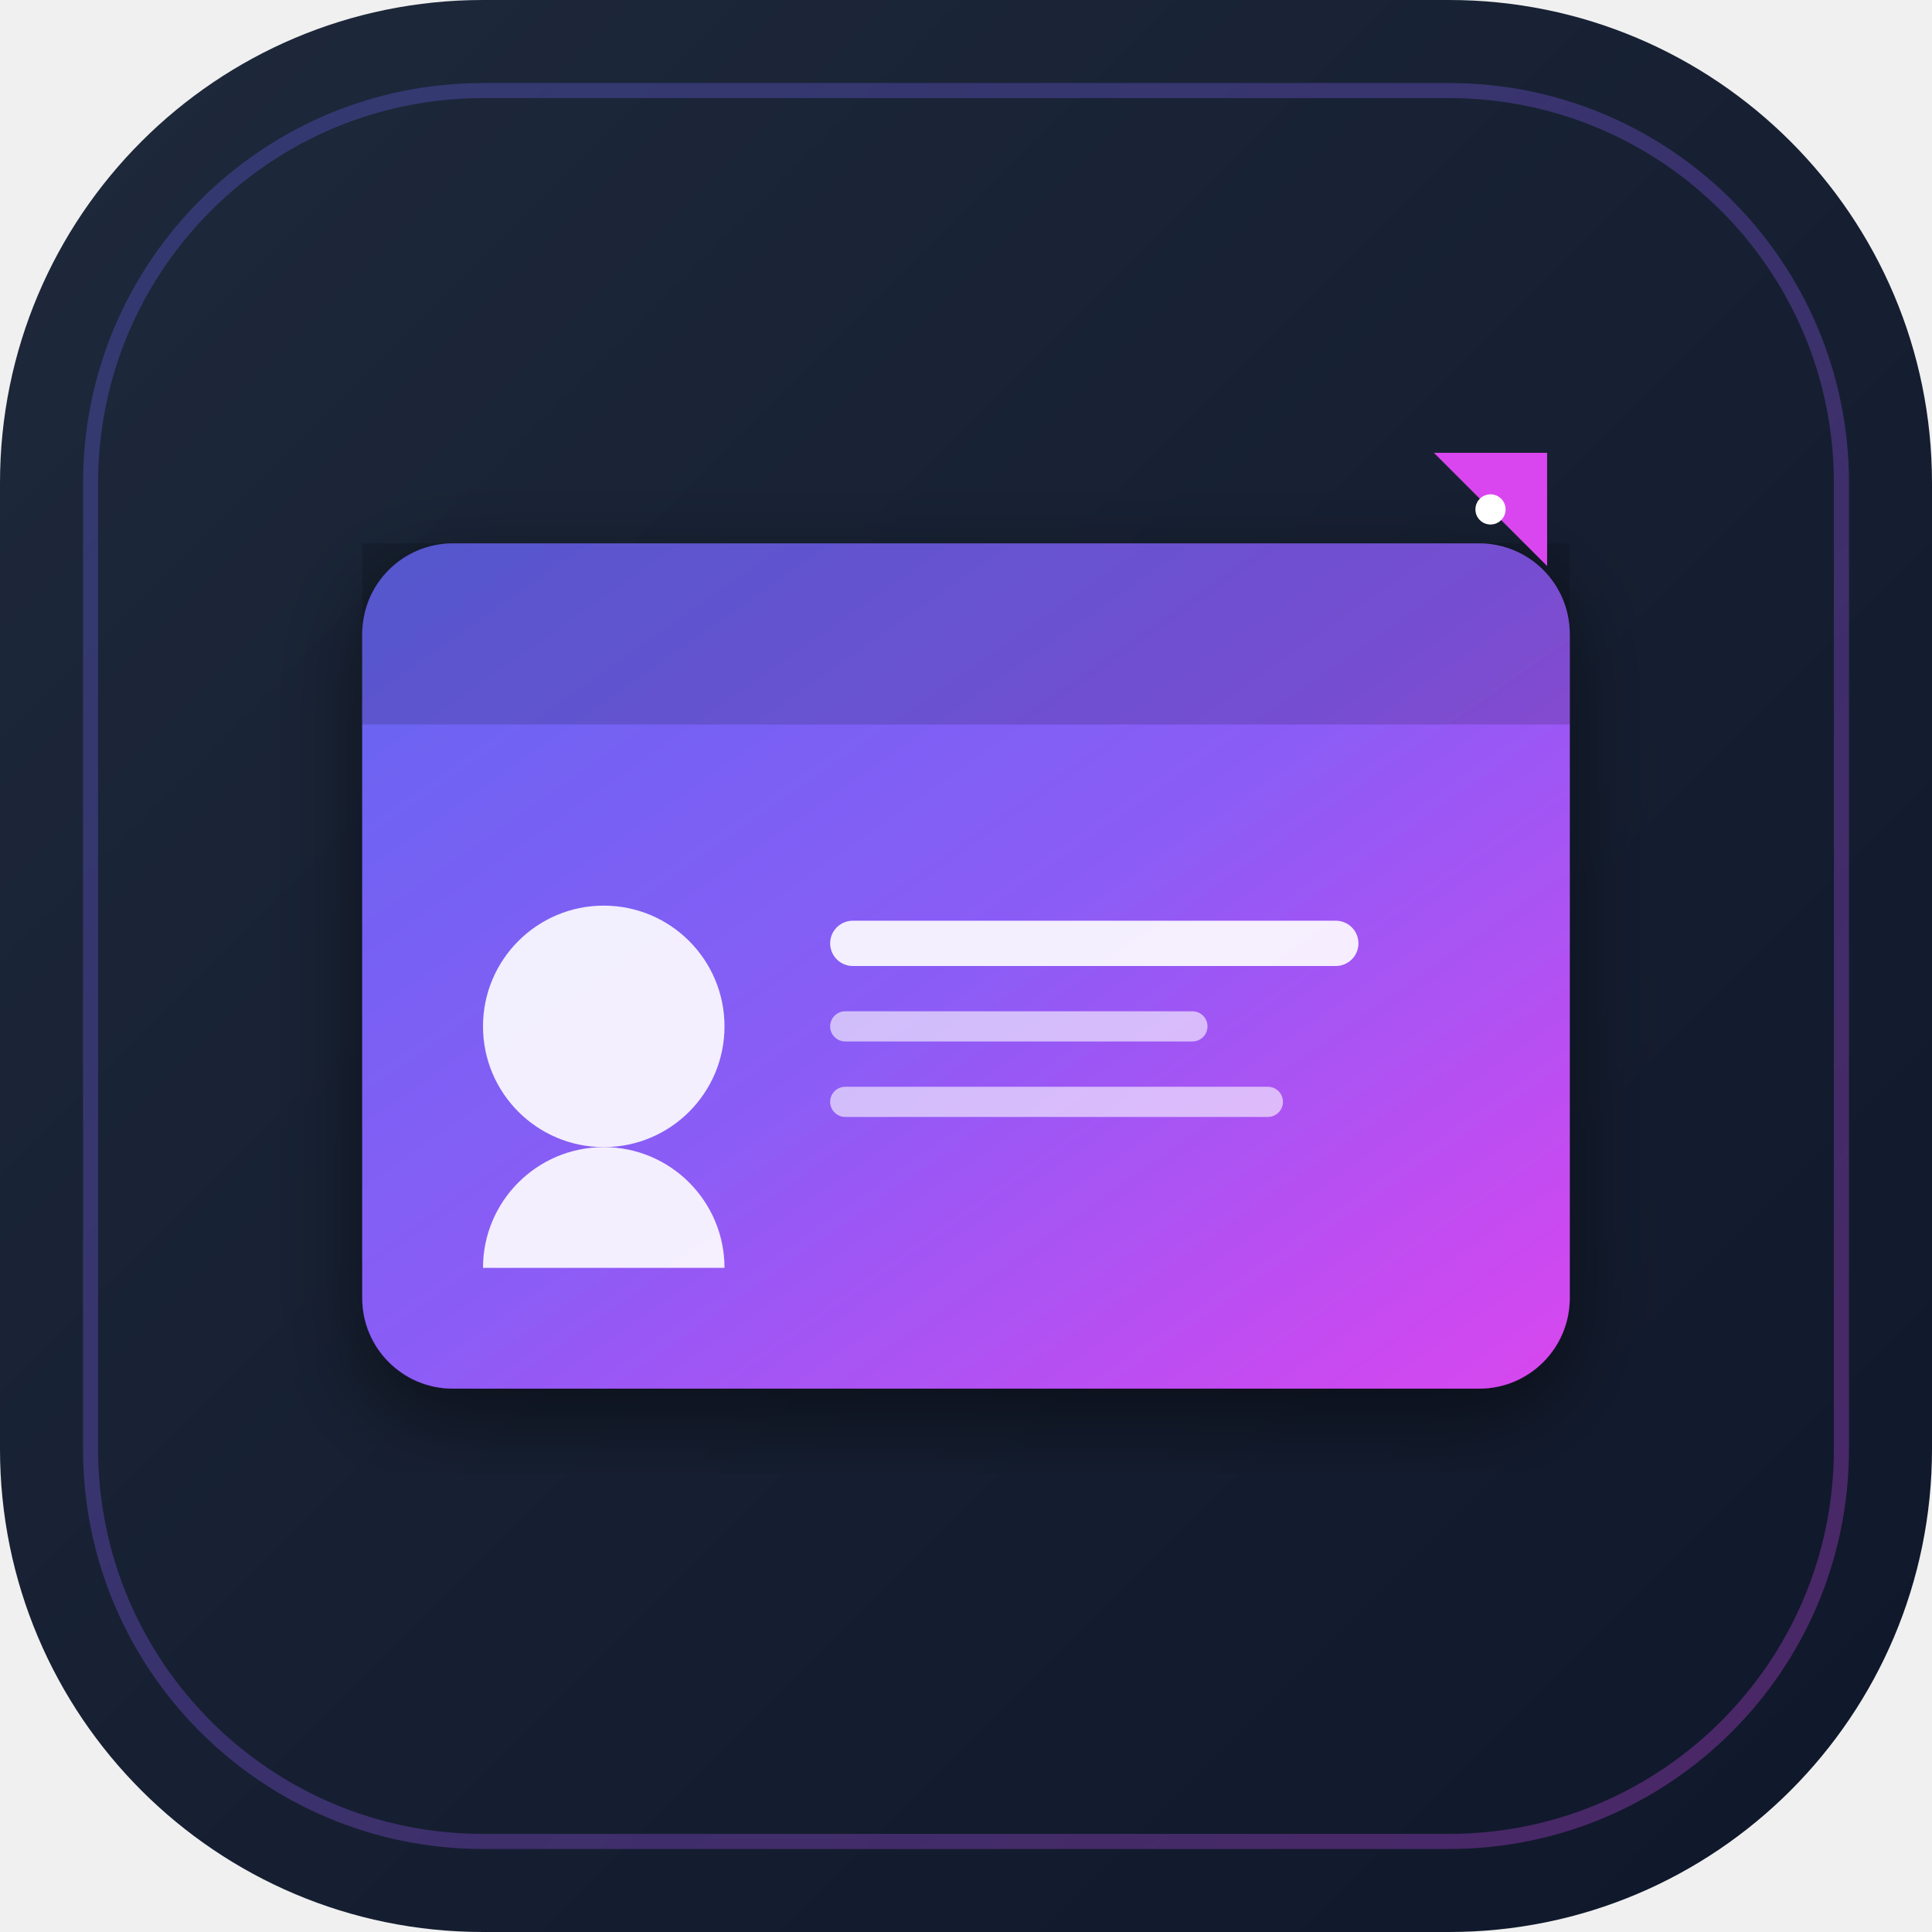
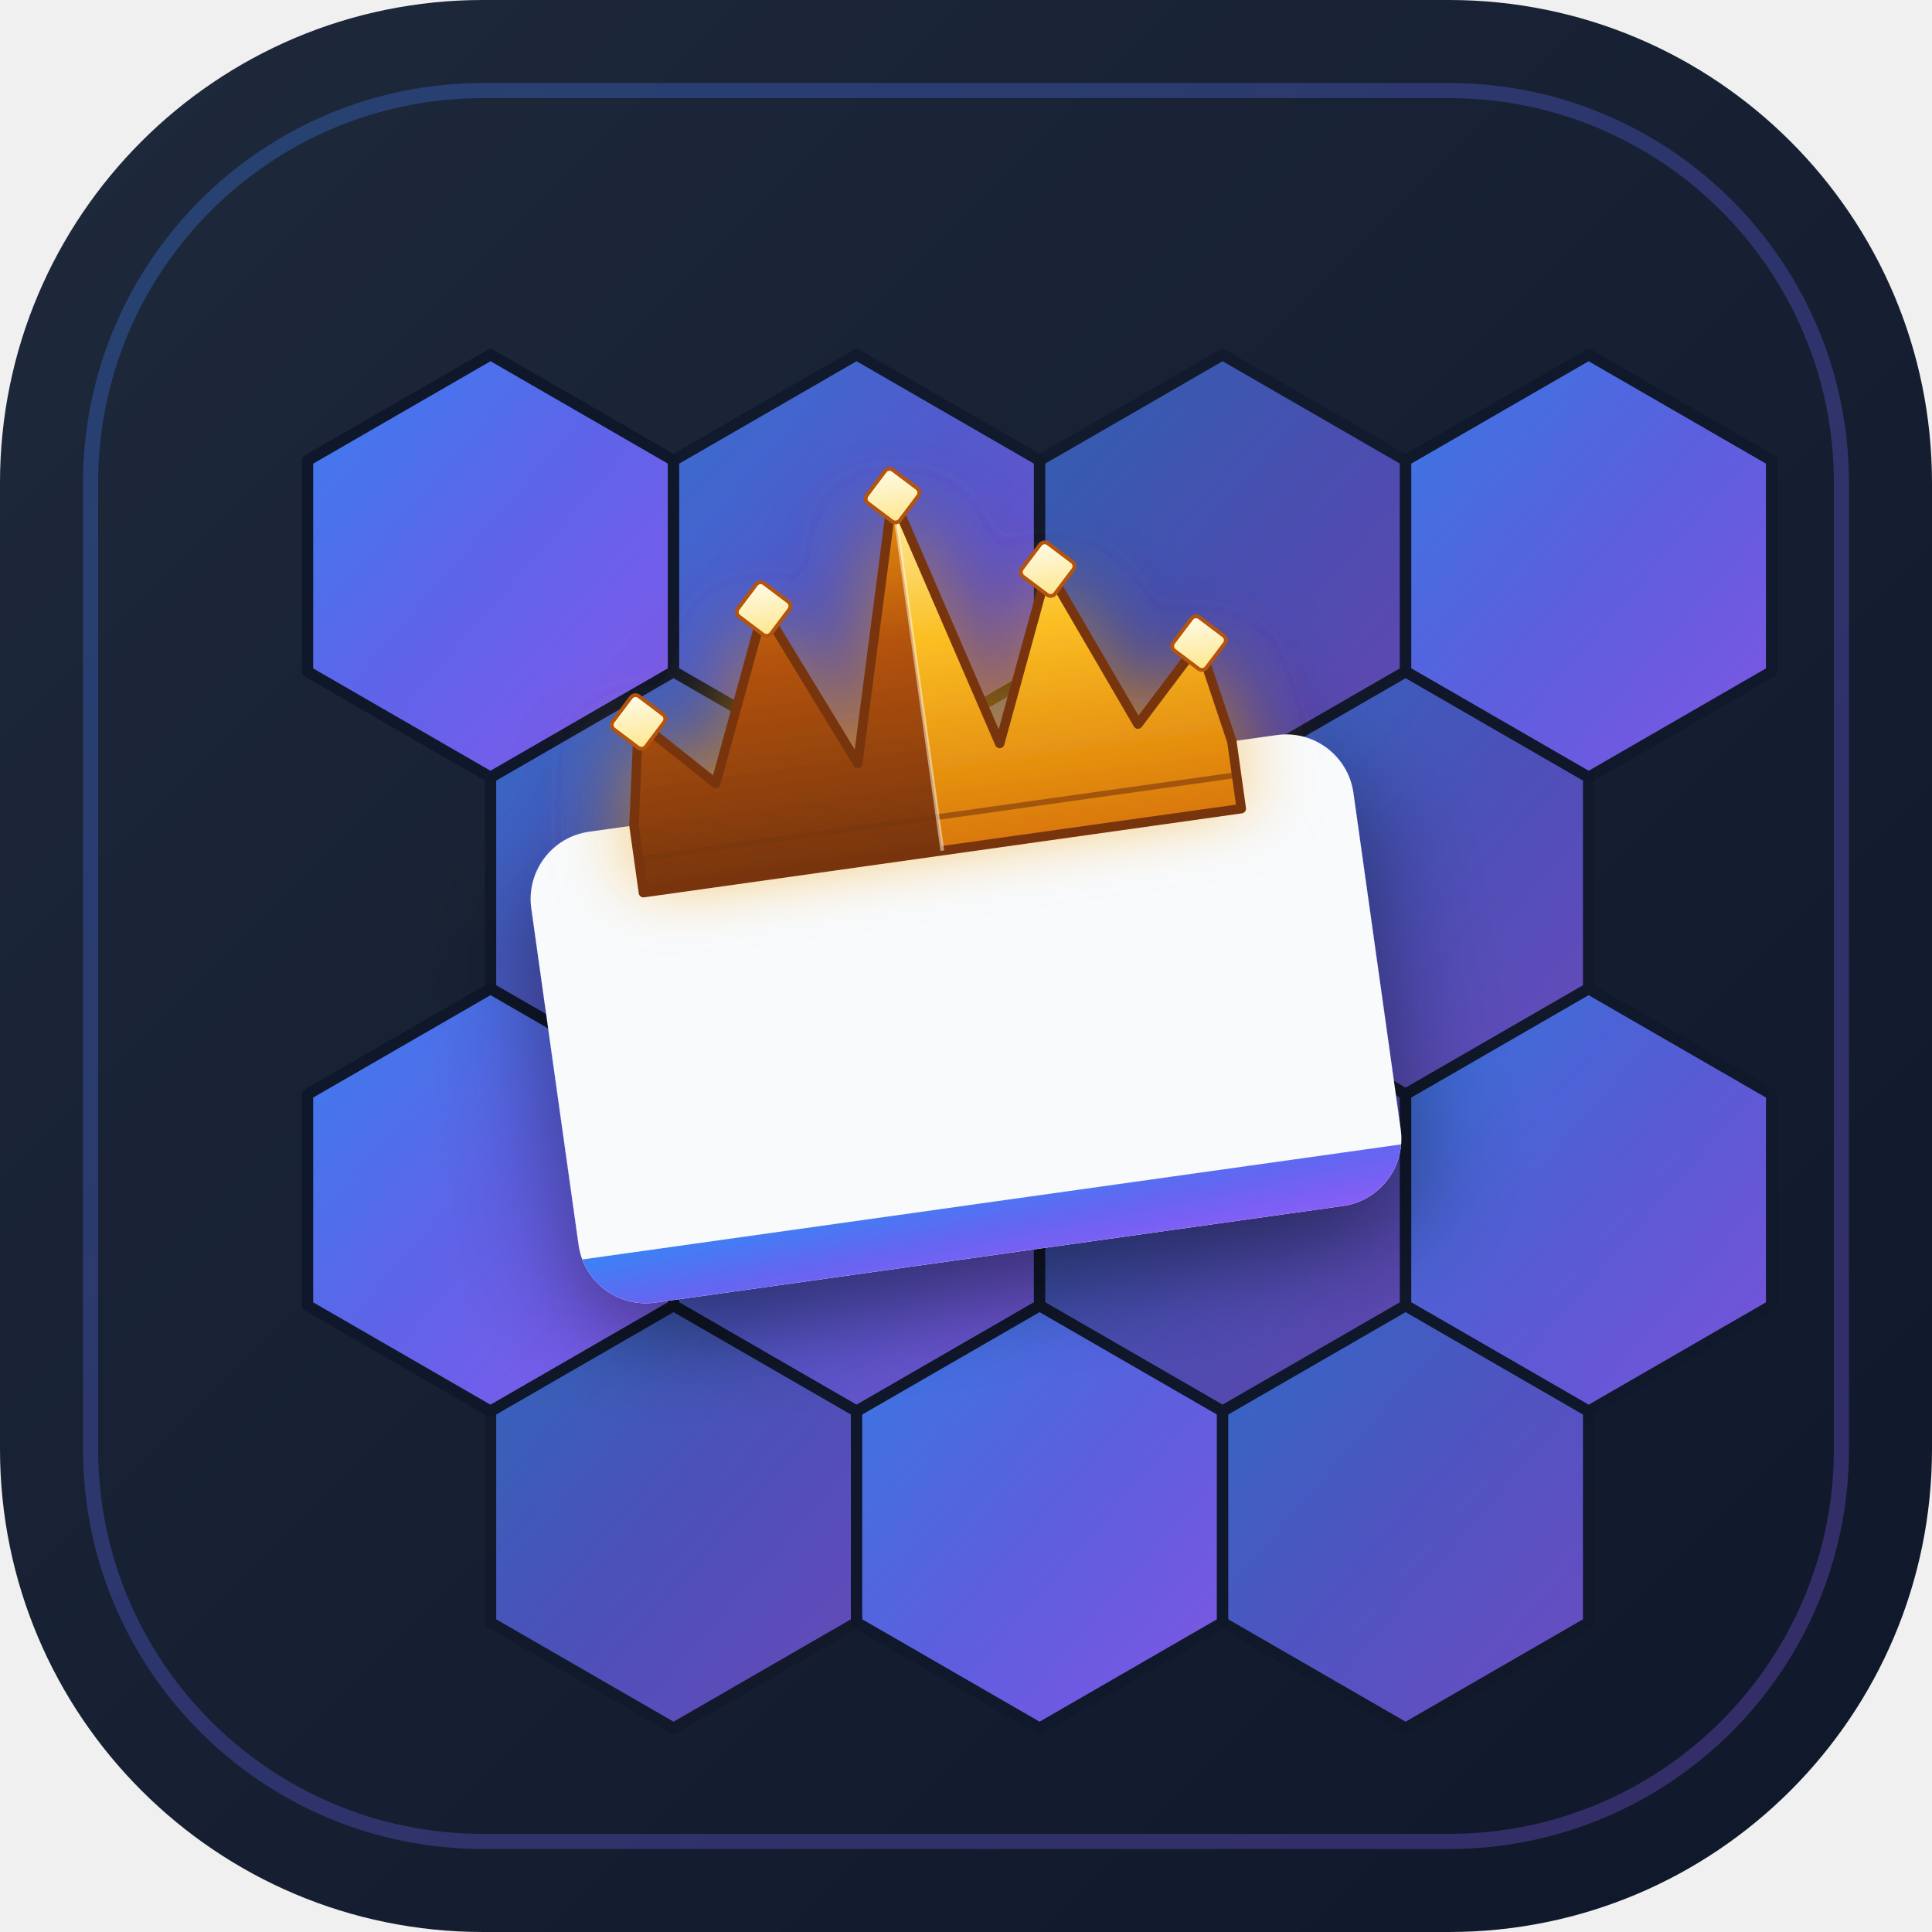
<svg xmlns="http://www.w3.org/2000/svg" viewBox="0 0 512 512" width="100%" height="100%">
  <defs>
    <linearGradient id="bgGrad" x1="0%" y1="0%" x2="100%" y2="100%">
      <stop offset="0%" stop-color="#1e293b" />
      <stop offset="100%" stop-color="#0f172a" />
    </linearGradient>
-     <linearGradient id="cardGrad" x1="0%" y1="0%" x2="100%" y2="100%">
-       <stop offset="0%" stop-color="#6366f1" />
-       <stop offset="50%" stop-color="#8b5cf6" />
-       <stop offset="100%" stop-color="#d946ef" />
+     <linearGradient id="accentGrad" x1="0%" y1="0%" x2="100%" y2="100%">
+       <stop offset="0%" stop-color="#3b82f6" />
+       <stop offset="50%" stop-color="#6366f1" />
+       <stop offset="100%" stop-color="#8b5cf6" />
    </linearGradient>
-     <filter id="shadow" x="-10%" y="-10%" width="120%" height="120%">
-       <feDropShadow dx="0" dy="8" stdDeviation="12" flood-color="#000000" flood-opacity="0.5" />
+     <linearGradient id="goldLight" x1="0%" y1="0%" x2="0%" y2="100%">
+       <stop offset="0%" stop-color="#fef9c3" />
+       <stop offset="45%" stop-color="#fbbf24" />
+       <stop offset="100%" stop-color="#d97706" />
+     </linearGradient>
+     <linearGradient id="goldDark" x1="0%" y1="0%" x2="0%" y2="100%">
+       <stop offset="0%" stop-color="#f59e0b" />
+       <stop offset="45%" stop-color="#b45309" />
+       <stop offset="100%" stop-color="#78350f" />
+     </linearGradient>
+     <linearGradient id="gemGrad" x1="0%" y1="0%" x2="100%" y2="100%">
+       <stop offset="0%" stop-color="#fffbeb" />
+       <stop offset="100%" stop-color="#fde68a" />
+     </linearGradient>
+     <filter id="cardShadow" x="-30%" y="-30%" width="160%" height="160%">
+       <feDropShadow dx="0" dy="10" stdDeviation="14" flood-color="#000000" flood-opacity="0.45" />
    </filter>
+     <filter id="crownGlow" x="-60%" y="-60%" width="220%" height="220%">
+       <feGaussianBlur stdDeviation="9" />
+     </filter>
+     <clipPath id="cardClip">
+       <rect x="146" y="207" width="220" height="126" rx="18" />
+     </clipPath>
+     <clipPath id="crownClip">
+       <path d="M 176,225 L 176,207 L 181,180 L 199,199 L 218,155 L 237,199 L 256,130 L 275,199 L 294,155 L 312,199 L 331,180 L 336,207 L 336,225 Z" />
+     </clipPath>
  </defs>
  <rect width="512" height="512" rx="128" fill="url(#bgGrad)" />
-   <rect x="24" y="24" width="464" height="464" rx="104" fill="none" stroke="url(#cardGrad)" stroke-width="4" opacity="0.3" />
-   <g filter="url(#shadow)">
-     <rect x="96" y="144" width="320" height="224" rx="24" fill="url(#cardGrad)" />
-     <rect x="96" y="144" width="320" height="48" rx="0" fill="#000" opacity="0.15" />
-     <circle cx="160" cy="272" r="32" fill="#ffffff" opacity="0.9" />
-     <path d="M 128 336 A 32 32 0 0 1 192 336 Z" fill="#ffffff" opacity="0.9" />
-     <rect x="220" y="244" width="140" height="12" rx="6" fill="#ffffff" opacity="0.9" />
-     <rect x="220" y="268" width="100" height="8" rx="4" fill="#ffffff" opacity="0.6" />
-     <rect x="220" y="288" width="120" height="8" rx="4" fill="#ffffff" opacity="0.6" />
+   <rect x="24" y="24" width="464" height="464" rx="104" fill="none" stroke="url(#accentGrad)" stroke-width="4" opacity="0.3" />
+   <g stroke="#0f172a" stroke-width="3" stroke-linejoin="round">
+     <polygon points="130,94 178.5,122 178.5,178 130,206 81.5,178 81.5,122" fill="url(#accentGrad)" opacity="0.95" />
+     <polygon points="227,94 275.5,122 275.5,178 227,206 178.5,178 178.5,122" fill="url(#accentGrad)" opacity="0.8" />
+     <polygon points="324,94 372.5,122 372.5,178 324,206 275.5,178 275.5,122" fill="url(#accentGrad)" opacity="0.65" />
+     <polygon points="421,94 469.5,122 469.5,178 421,206 372.5,178 372.5,122" fill="url(#accentGrad)" opacity="0.9" />
+     <polygon points="178.5,178 227,206 227,262 178.5,290 130,262 130,206" fill="url(#accentGrad)" opacity="0.75" />
+     <polygon points="275.5,178 324,206 324,262 275.5,290 227,262 227,206" fill="url(#accentGrad)" opacity="0.9" />
+     <polygon points="372.5,178 421,206 421,262 372.5,290 324,262 324,206" fill="url(#accentGrad)" opacity="0.7" />
+     <polygon points="130,262 178.5,290 178.5,346 130,374 81.5,346 81.5,290" fill="url(#accentGrad)" opacity="0.95" />
+     <polygon points="227,262 275.5,290 275.5,346 227,374 178.5,346 178.5,290" fill="url(#accentGrad)" opacity="0.8" />
+     <polygon points="324,262 372.5,290 372.5,346 324,374 275.5,346 275.5,290" fill="url(#accentGrad)" opacity="0.65" />
+     <polygon points="421,262 469.5,290 469.5,346 421,374 372.5,346 372.5,290" fill="url(#accentGrad)" opacity="0.85" />
+     <polygon points="178.5,346 227,374 227,430 178.5,458 130,430 130,374" fill="url(#accentGrad)" opacity="0.7" />
+     <polygon points="275.5,346 324,374 324,430 275.5,458 227,430 227,374" fill="url(#accentGrad)" opacity="0.9" />
+     <polygon points="372.5,346 421,374 421,430 372.5,458 324,430 324,374" fill="url(#accentGrad)" opacity="0.75" />
  </g>
-   <path d="M 380 120 L 410 120 L 410 150 Z" fill="#d946ef" />
-   <circle cx="395" cy="135" r="4" fill="#ffffff" />
+   <g transform="rotate(-8 256 270)" filter="url(#cardShadow)">
+     <rect x="146" y="207" width="220" height="126" rx="18" fill="#f8fafc" />
+     <rect x="146" y="319" width="220" height="14" fill="url(#accentGrad)" clip-path="url(#cardClip)" />
+     <path d="M 176,225 L 176,207 L 181,180 L 199,199 L 218,155 L 237,199 L 256,130 L 275,199 L 294,155 L 312,199 L 331,180 L 336,207 L 336,225 Z" fill="#f59e0b" opacity="0.55" filter="url(#crownGlow)" />
+     <rect x="176" y="122" width="160" height="103" fill="url(#goldLight)" clip-path="url(#crownClip)" />
+     <rect x="176" y="122" width="80" height="103" fill="url(#goldDark)" clip-path="url(#crownClip)" />
+     <path d="M 176,225 L 176,207 L 181,180 L 199,199 L 218,155 L 237,199 L 256,130 L 275,199 L 294,155 L 312,199 L 331,180 L 336,207 L 336,225 Z" fill="none" stroke="#78350f" stroke-width="2.5" stroke-linejoin="round" />
+     <line x1="176" y1="216" x2="336" y2="216" stroke="#78350f" stroke-width="1.5" opacity="0.6" />
+     <line x1="256" y1="130" x2="256" y2="225" stroke="#fffbeb" stroke-width="1" opacity="0.5" />
+     <rect x="175.5" y="174.5" width="11" height="11" rx="1.5" fill="url(#gemGrad)" stroke="#b45309" stroke-width="1" transform="rotate(45 181 180)" />
+     <rect x="212.5" y="149.5" width="11" height="11" rx="1.5" fill="url(#gemGrad)" stroke="#b45309" stroke-width="1" transform="rotate(45 218 155)" />
+     <rect x="250.5" y="124.5" width="11" height="11" rx="1.5" fill="url(#gemGrad)" stroke="#b45309" stroke-width="1" transform="rotate(45 256 130)" />
+     <rect x="288.5" y="149.5" width="11" height="11" rx="1.5" fill="url(#gemGrad)" stroke="#b45309" stroke-width="1" transform="rotate(45 294 155)" />
+     <rect x="325.5" y="174.5" width="11" height="11" rx="1.5" fill="url(#gemGrad)" stroke="#b45309" stroke-width="1" transform="rotate(45 331 180)" />
+   </g>
</svg>
